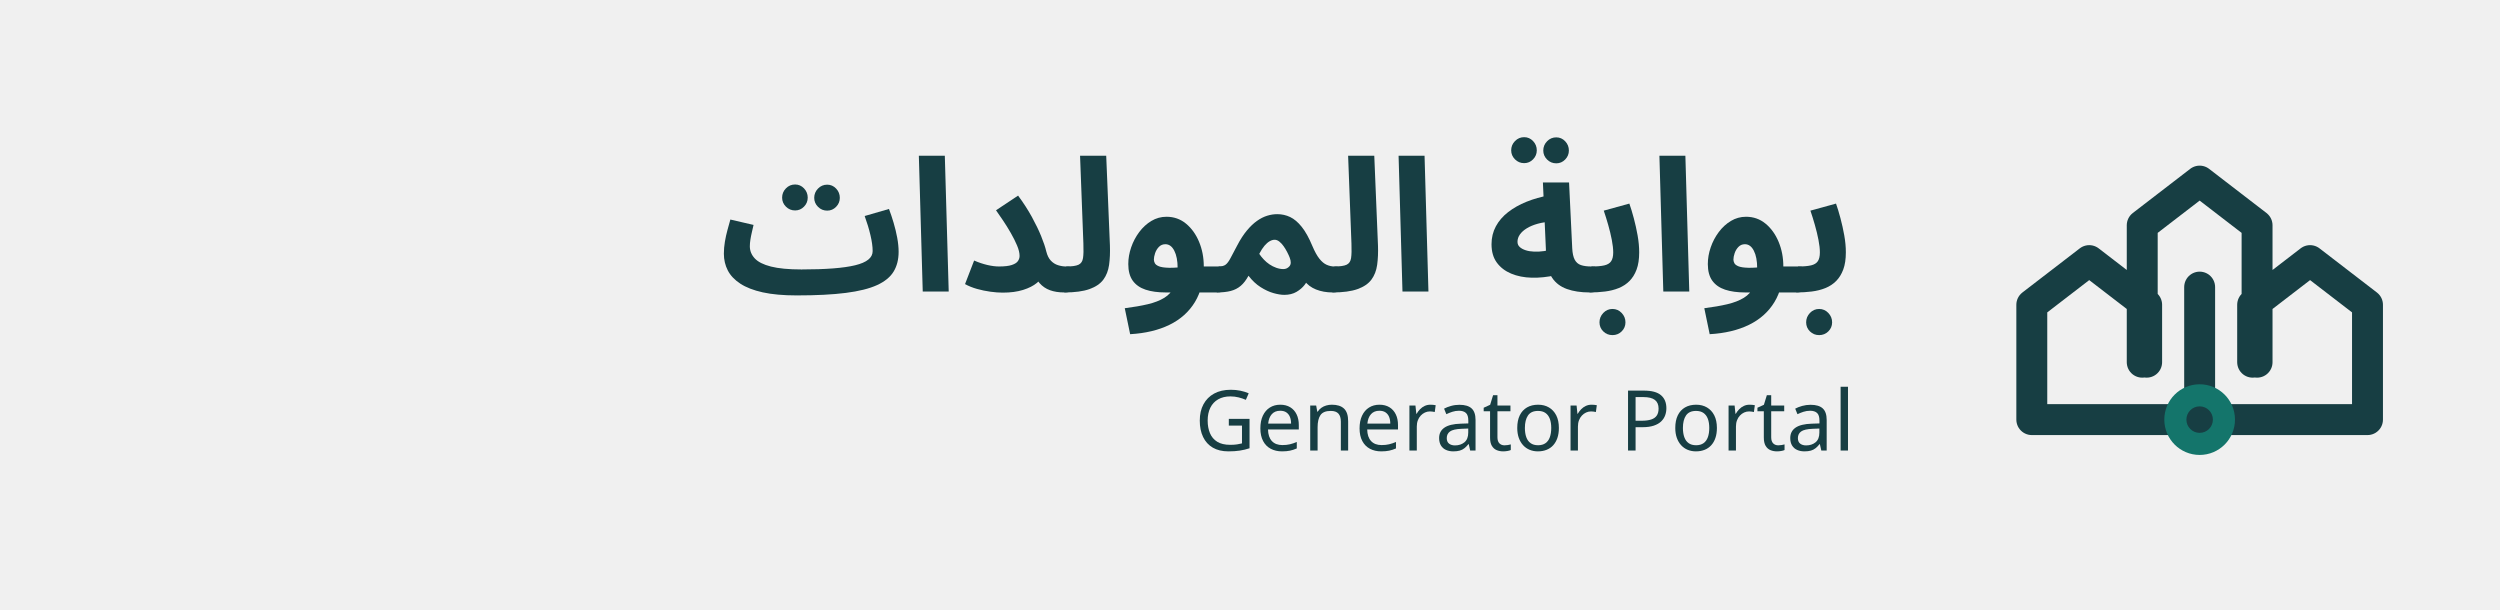
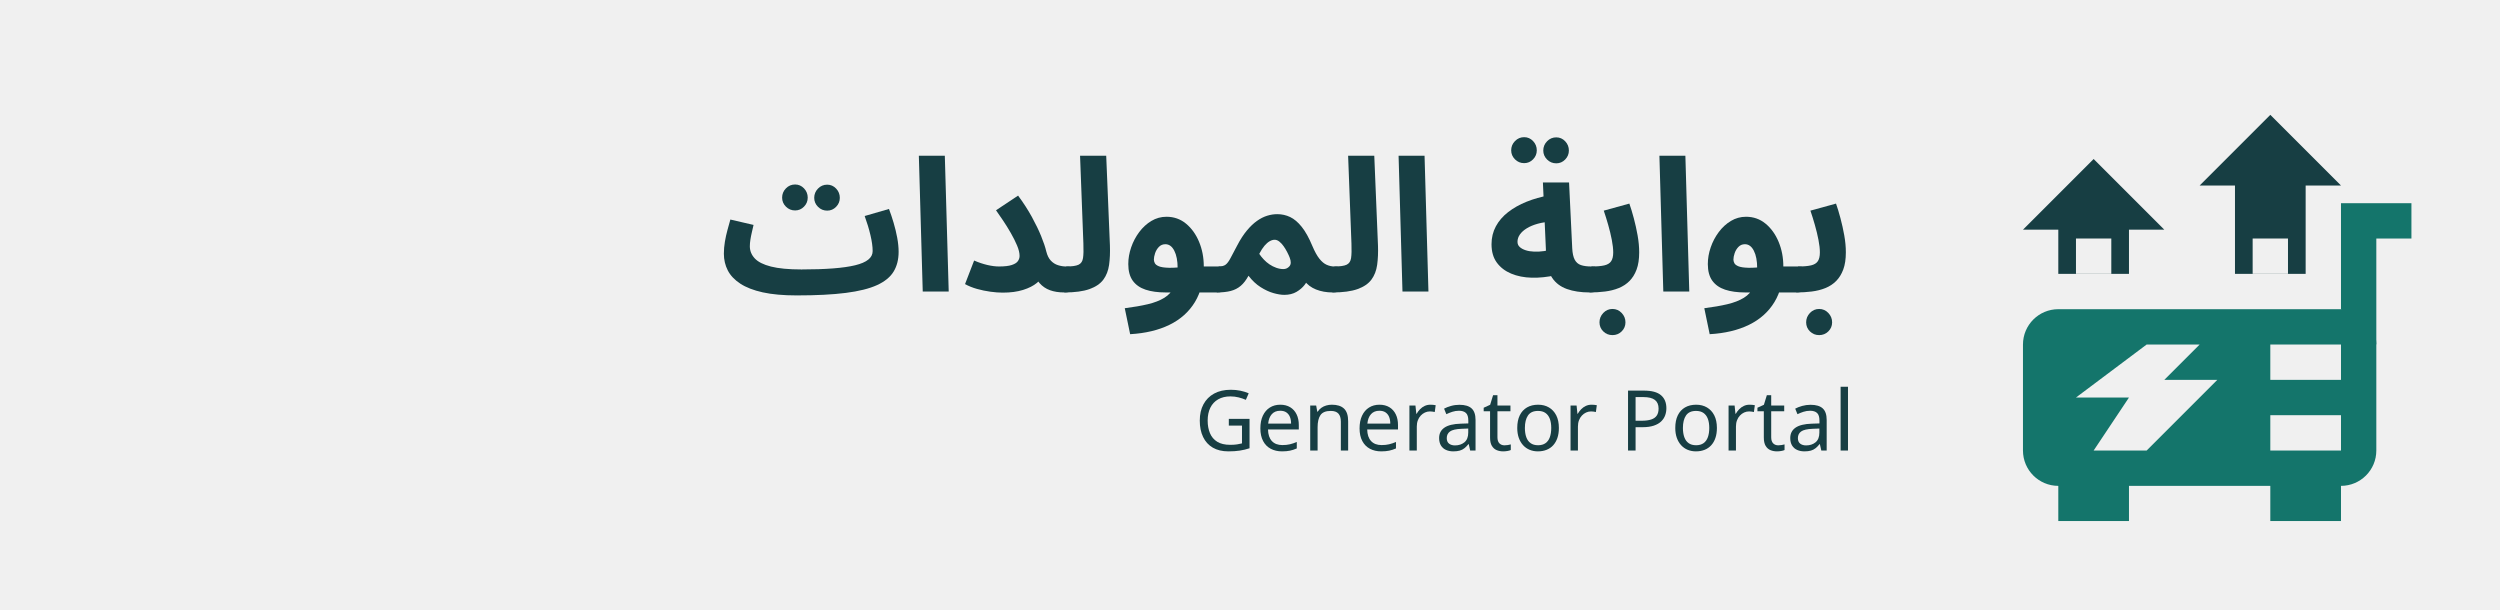
<svg xmlns="http://www.w3.org/2000/svg" width="566" height="138" viewBox="0 0 566 138" role="img" aria-labelledby="title">
  <g transform="translate(450 22)">
-     <g fill="none" stroke="#173E43" stroke-width="7" stroke-linecap="round" stroke-linejoin="round">
-       <path d="M10 73V47L23 37L36 47V60 M35 60V29L48 19L61 29V60 M60 60V47L73 37L86 47V73 M10 73H86 M48 43V73" />
+     <defs>
+       <mask id="houses">
+         <rect width="96" height="96" fill="white" />
+         <path d="M20 32H28V40H20Z M60 32H68V40H60Z" fill="black" />
+       </mask>
+       <mask id="engine">
+         <rect width="96" height="96" fill="white" />
+         <path d="M36 56H48L40 64H52L36 80H24L32 68H20Z" fill="black" />
+         <path d="M64 56H80V64H64Z M64 72H80V80H64Z" fill="black" />
+       </mask>
+     </defs>
+     <path fill="#173E43" mask="url(#houses)" d="M8 30L24 14L40 30H32V40H16V30Z M48 20L64 4L80 20H72V40H56V20Z" />
+     <g fill="#14756B" mask="url(#engine)">
+       <path d="M80 48V24H96V32H88V56Z" />
+       <rect x="8" y="48" width="80" height="40" rx="8" />
+       <path d="M16 84H32V96H16Z M64 84H80V96H64Z" />
    </g>
-     <circle cx="48" cy="73" r="8" fill="#14756B" />
-     <circle cx="48" cy="73" r="3" fill="#173E43" />
  </g>
  <g transform="translate(162.54 66)">
    <g fill="#173E43" aria-hidden="true">
      <path transform="translate(13.356 4.452) scale(0.042 -0.042)" d="M271 542Q242 542 221.5 562.5Q201 583 201 611Q201 640 221.5 661.0Q242 682 271 682Q299 682 319.0 661.0Q339 640 339 611Q339 583 319.0 562.5Q299 542 271 542ZM98 543Q69 543 48.5 563.5Q28 584 28 612Q28 641 48.5 662.0Q69 683 98 683Q126 683 146.0 662.0Q166 641 166 612Q166 584 146.0 563.5Q126 543 98 543Z" />
      <path transform="translate(0 0) scale(0.042 -0.042)" d="M425 -21 451 119Q548 119 620.0 124.5Q692 130 739.5 141.5Q787 153 810.5 172.0Q834 191 834 218Q834 254 822.0 304.5Q810 355 791 407L922 445Q935 411 947.0 370.5Q959 330 966.5 289.5Q974 249 974 214Q974 152 947.0 107.5Q920 63 857.5 34.5Q795 6 689.0 -7.5Q583 -21 425 -21ZM424 -21Q316 -21 241.5 -4.5Q167 12 120.5 42.5Q74 73 53.0 114.0Q32 155 32 204Q32 236 37.5 268.5Q43 301 51.5 332.0Q60 363 67 388L192 359Q188 341 183.0 320.0Q178 299 175.0 279.5Q172 260 172 244Q172 207 198.5 178.5Q225 150 286.0 134.5Q347 119 450 119L470 11Z" />
      <path transform="translate(43.008 0) scale(0.042 -0.042)" d="M80 0 59 732H199L220 0Z" />
      <path transform="translate(54.474 0) scale(0.042 -0.042)" d="M218 135Q263 135 287.0 143.0Q311 151 320.0 164.0Q329 177 329 192Q329 216 315.5 248.0Q302 280 282.0 315.0Q262 350 240.5 382.0Q219 414 202 438L321 517Q364 459 395.0 402.5Q426 346 445.5 298.0Q465 250 473 216Q481 184 497.5 166.5Q514 149 536.0 142.0Q558 135 580 135Q618 135 634.5 115.5Q651 96 651 67Q651 36 630.5 15.5Q610 -5 570 -5Q526 -5 493.0 7.0Q460 19 437.0 45.0Q414 71 398 111L459 98Q451 70 422.5 46.5Q394 23 347.5 8.5Q301 -6 238 -6Q208 -6 171.5 -1.0Q135 4 99.5 14.0Q64 24 35 40L84 167Q121 151 155.5 143.0Q190 135 218 135Z" />
      <path transform="translate(78.456 0) scale(0.042 -0.042)" d="M0 -5 10 135Q56 135 76.0 144.5Q96 154 100.0 180.5Q104 207 102 258L84 732H225L245 248Q247 190 240.5 143.5Q234 97 209.5 64.0Q185 31 134.5 13.0Q84 -5 0 -5Z" />
      <path transform="translate(90.93 0) scale(0.042 -0.042)" d="M57 -230 28 -90Q99 -81 152.0 -68.5Q205 -56 241.0 -34.0Q277 -12 295.0 26.5Q313 65 313 126Q313 185 295.0 220.0Q277 255 247 255Q226 255 212.0 240.5Q198 226 191.5 206.5Q185 187 185 172Q185 163 190.0 153.0Q195 143 212.0 136.0Q229 129 265.5 128.0Q302 127 365 135H533Q571 135 587.5 115.5Q604 96 604 67Q604 36 583.0 15.5Q562 -5 523 -5H248Q185 -5 140.0 10.0Q95 25 71.0 58.5Q47 92 47 148Q47 193 62.5 238.0Q78 283 106.0 320.5Q134 358 171.5 380.5Q209 403 253 403Q313 403 358.0 366.0Q403 329 428.5 268.0Q454 207 454 135Q454 22 406.0 -57.0Q358 -136 269.0 -179.5Q180 -223 57 -230Z" />
      <path transform="translate(112.938 0) scale(0.042 -0.042)" d="M0 -5 10 135Q35 135 48.0 145.0Q61 155 74.0 180.0Q87 205 110 248Q135 296 162.0 328.5Q189 361 216.5 380.5Q244 400 271.5 408.5Q299 417 326 417Q363 417 395.5 401.5Q428 386 458.0 348.5Q488 311 515 246Q534 201 553.0 177.0Q572 153 592.5 144.0Q613 135 634 135Q672 135 688.0 115.5Q704 96 704 67Q704 36 683.0 15.5Q662 -5 624 -5Q575 -5 535.0 11.0Q495 27 472 59L501 81Q492 60 474.5 37.0Q457 14 429.5 -2.0Q402 -18 364 -18Q339 -18 305.5 -8.5Q272 1 236.5 23.5Q201 46 171 85Q152 50 129.0 30.5Q106 11 75.0 3.0Q44 -5 0 -5ZM229 203Q239 188 253.0 173.0Q267 158 284.0 146.5Q301 135 320.5 128.0Q340 121 359 121Q379 121 392.0 136.5Q405 152 393 183Q388 196 379.5 212.5Q371 229 360.5 244.0Q350 259 337.5 269.0Q325 279 312 279Q299 279 285.0 271.0Q271 263 257.0 246.5Q243 230 229 203Z" />
      <path transform="translate(139.146 0) scale(0.042 -0.042)" d="M0 -5 10 135Q56 135 76.0 144.5Q96 154 100.0 180.5Q104 207 102 258L84 732H225L245 248Q247 190 240.5 143.5Q234 97 209.5 64.0Q185 31 134.5 13.0Q84 -5 0 -5Z" />
      <path transform="translate(151.62 0) scale(0.042 -0.042)" d="M80 0 59 732H199L220 0Z" />
      <path transform="translate(163.086 0) scale(0.042 -0.042)" d="" />
      <path transform="translate(178.416 -6.258) scale(0.042 -0.042)" d="M271 542Q242 542 221.5 562.5Q201 583 201 611Q201 640 221.5 661.0Q242 682 271 682Q299 682 319.0 661.0Q339 640 339 611Q339 583 319.0 562.5Q299 542 271 542ZM98 543Q69 543 48.5 563.5Q28 584 28 612Q28 641 48.5 662.0Q69 683 98 683Q126 683 146.0 662.0Q166 641 166 612Q166 584 146.0 563.5Q126 543 98 543Z" />
      <path transform="translate(174.006 0) scale(0.042 -0.042)" d="M556 -5Q485 -5 433.5 13.5Q382 32 354.0 73.5Q326 115 322 185L304 588H445L462 234Q464 193 475.5 171.5Q487 150 509.0 142.5Q531 135 566 135Q604 135 620.0 115.5Q636 96 636 67Q636 36 615.5 15.5Q595 -5 556 -5ZM373 88Q306 73 244.0 74.5Q182 76 133.0 96.5Q84 117 55.5 156.0Q27 195 27 255Q27 308 50.5 351.5Q74 395 116.5 428.0Q159 461 216.0 484.0Q273 507 340 519L354 377Q311 375 276.5 365.5Q242 356 217.5 341.0Q193 326 180.0 307.5Q167 289 167 268Q167 251 179.0 240.0Q191 229 211.0 222.5Q231 216 257.0 215.0Q283 214 310.5 218.0Q338 222 365 231Z" />
      <path transform="translate(198.492 0.084) scale(0.042 -0.042)" d="M96 -233Q67 -233 46.5 -213.0Q26 -193 26 -164Q26 -135 46.5 -113.5Q67 -92 96 -92Q125 -92 145.5 -113.5Q166 -135 166 -164Q166 -193 145.5 -213.0Q125 -233 96 -233Z" />
      <path transform="translate(197.358 0) scale(0.042 -0.042)" d="M0 -5 10 135Q54 135 79.5 141.0Q105 147 116.0 163.5Q127 180 127 211Q127 239 119.5 278.0Q112 317 100.0 359.0Q88 401 76 436L214 474Q226 440 238.0 395.0Q250 350 258.5 302.5Q267 255 267 211Q267 156 253.0 118.5Q239 81 214.5 56.5Q190 32 156.5 18.5Q123 5 83.0 0.0Q43 -5 0 -5Z" />
      <path transform="translate(210.672 0) scale(0.042 -0.042)" d="M80 0 59 732H199L220 0Z" />
      <path transform="translate(222.138 0) scale(0.042 -0.042)" d="M57 -230 28 -90Q99 -81 152.0 -68.5Q205 -56 241.0 -34.0Q277 -12 295.0 26.5Q313 65 313 126Q313 185 295.0 220.0Q277 255 247 255Q226 255 212.0 240.5Q198 226 191.5 206.5Q185 187 185 172Q185 163 190.0 153.0Q195 143 212.0 136.0Q229 129 265.5 128.0Q302 127 365 135H533Q571 135 587.5 115.5Q604 96 604 67Q604 36 583.0 15.5Q562 -5 523 -5H248Q185 -5 140.0 10.0Q95 25 71.0 58.5Q47 92 47 148Q47 193 62.5 238.0Q78 283 106.0 320.5Q134 358 171.5 380.5Q209 403 253 403Q313 403 358.0 366.0Q403 329 428.5 268.0Q454 207 454 135Q454 22 406.0 -57.0Q358 -136 269.0 -179.5Q180 -223 57 -230Z" />
      <path transform="translate(245.28 0.084) scale(0.042 -0.042)" d="M96 -233Q67 -233 46.5 -213.0Q26 -193 26 -164Q26 -135 46.5 -113.5Q67 -92 96 -92Q125 -92 145.5 -113.5Q166 -135 166 -164Q166 -193 145.5 -213.0Q125 -233 96 -233Z" />
      <path transform="translate(244.146 0) scale(0.042 -0.042)" d="M0 -5 10 135Q54 135 79.5 141.0Q105 147 116.0 163.5Q127 180 127 211Q127 239 119.5 278.0Q112 317 100.0 359.0Q88 401 76 436L214 474Q226 440 238.0 395.0Q250 350 258.5 302.5Q267 255 267 211Q267 156 253.0 118.5Q239 81 214.5 56.5Q190 32 156.5 18.5Q123 5 83.0 0.0Q43 -5 0 -5Z" />
    </g>
  </g>
  <g transform="translate(270.47 102)">
    <g fill="#173E43" aria-hidden="true">
      <path transform="translate(0 0) scale(0.019 -0.019)" d="M407 377H654V27Q596 8 537.0 -1.0Q478 -10 403 -10Q292 -10 216.0 34.5Q140 79 100.5 161.5Q61 244 61 357Q61 469 105.0 551.0Q149 633 231.5 678.5Q314 724 431 724Q491 724 544.5 713.0Q598 702 644 682L610 604Q572 621 524.5 633.0Q477 645 426 645Q341 645 280.0 610.0Q219 575 187.0 510.5Q155 446 155 357Q155 272 182.5 206.5Q210 141 269.0 104.5Q328 68 424 68Q471 68 504.0 73.0Q537 78 564 85V297H407Z" />
      <path transform="translate(13.832 0) scale(0.019 -0.019)" d="M292 546Q361 546 410.5 516.0Q460 486 486.5 431.5Q513 377 513 304V251H146Q148 160 192.5 112.5Q237 65 317 65Q368 65 407.5 74.5Q447 84 489 102V25Q448 7 408.0 -1.5Q368 -10 313 -10Q237 -10 178.5 21.0Q120 52 87.5 113.5Q55 175 55 264Q55 352 84.5 415.0Q114 478 167.5 512.0Q221 546 292 546ZM291 474Q228 474 191.5 433.5Q155 393 148 321H421Q421 367 407.0 401.0Q393 435 364.5 454.5Q336 474 291 474Z" />
      <path transform="translate(24.548 0) scale(0.019 -0.019)" d="M343 546Q439 546 488.0 499.5Q537 453 537 349V0H450V343Q450 408 421.0 440.0Q392 472 330 472Q241 472 207.0 422.0Q173 372 173 278V0H85V536H156L169 463H174Q192 491 218.5 509.5Q245 528 277.0 537.0Q309 546 343 546Z" />
      <path transform="translate(36.29 0) scale(0.019 -0.019)" d="M292 546Q361 546 410.5 516.0Q460 486 486.5 431.5Q513 377 513 304V251H146Q148 160 192.5 112.5Q237 65 317 65Q368 65 407.5 74.5Q447 84 489 102V25Q448 7 408.0 -1.5Q368 -10 313 -10Q237 -10 178.5 21.0Q120 52 87.5 113.5Q55 175 55 264Q55 352 84.5 415.0Q114 478 167.5 512.0Q221 546 292 546ZM291 474Q228 474 191.5 433.5Q155 393 148 321H421Q421 367 407.0 401.0Q393 435 364.5 454.5Q336 474 291 474Z" />
      <path transform="translate(47.006 0) scale(0.019 -0.019)" d="M335 546Q350 546 367.5 544.5Q385 543 398 540L387 459Q374 462 358.5 464.0Q343 466 329 466Q298 466 270.0 453.0Q242 440 220.0 416.5Q198 393 185.5 360.0Q173 327 173 286V0H85V536H157L167 438H171Q188 468 212.0 492.5Q236 517 267.0 531.5Q298 546 335 546Z" />
      <path transform="translate(54.473 0) scale(0.019 -0.019)" d="M288 545Q386 545 433.0 502.0Q480 459 480 365V0H416L399 76H395Q372 47 347.5 27.5Q323 8 291.5 -1.0Q260 -10 215 -10Q167 -10 128.5 7.0Q90 24 68.0 59.5Q46 95 46 149Q46 229 109.0 272.5Q172 316 303 320L394 323V355Q394 422 365.0 448.0Q336 474 283 474Q241 474 203.0 461.5Q165 449 132 433L105 499Q140 518 188.0 531.5Q236 545 288 545ZM314 259Q214 255 175.5 227.0Q137 199 137 148Q137 103 164.5 82.0Q192 61 235 61Q303 61 348.0 98.5Q393 136 393 214V262Z" />
      <path transform="translate(65.132 0) scale(0.019 -0.019)" d="M264 62Q284 62 305.0 65.5Q326 69 339 73V6Q325 -1 299.0 -5.5Q273 -10 249 -10Q207 -10 171.5 4.5Q136 19 114.0 55.0Q92 91 92 156V468H16V510L93 545L128 659H180V536H335V468H180V158Q180 109 203.5 85.5Q227 62 264 62Z" />
      <path transform="translate(71.991 0) scale(0.019 -0.019)" d="M551 269Q551 202 533.5 150.5Q516 99 483.5 63.0Q451 27 404.5 8.5Q358 -10 301 -10Q248 -10 203.0 8.5Q158 27 125.0 63.0Q92 99 73.5 150.5Q55 202 55 269Q55 358 85.0 419.5Q115 481 171.0 513.5Q227 546 304 546Q377 546 432.5 513.5Q488 481 519.5 419.5Q551 358 551 269ZM146 269Q146 206 162.5 159.5Q179 113 214.0 88.0Q249 63 303 63Q357 63 392.0 88.0Q427 113 443.5 159.5Q460 206 460 269Q460 333 443.0 378.0Q426 423 391.5 447.5Q357 472 302 472Q220 472 183.0 418.0Q146 364 146 269Z" />
      <path transform="translate(83.486 0) scale(0.019 -0.019)" d="M335 546Q350 546 367.5 544.5Q385 543 398 540L387 459Q374 462 358.5 464.0Q343 466 329 466Q298 466 270.0 453.0Q242 440 220.0 416.5Q198 393 185.5 360.0Q173 327 173 286V0H85V536H157L167 438H171Q188 468 212.0 492.5Q236 517 267.0 531.5Q298 546 335 546Z" />
      <path transform="translate(91.333 0) scale(0.019 -0.019)" d="" />
      <path transform="translate(96.273 0) scale(0.019 -0.019)" d="M286 714Q426 714 490.0 659.0Q554 604 554 504Q554 460 539.5 419.5Q525 379 492.0 347.0Q459 315 404.0 296.5Q349 278 269 278H187V0H97V714ZM278 637H187V355H259Q327 355 372.0 369.5Q417 384 439.0 416.0Q461 448 461 500Q461 569 417.0 603.0Q373 637 278 637Z" />
      <path transform="translate(107.768 0) scale(0.019 -0.019)" d="M551 269Q551 202 533.5 150.5Q516 99 483.5 63.0Q451 27 404.5 8.5Q358 -10 301 -10Q248 -10 203.0 8.5Q158 27 125.0 63.0Q92 99 73.5 150.5Q55 202 55 269Q55 358 85.0 419.5Q115 481 171.0 513.5Q227 546 304 546Q377 546 432.5 513.5Q488 481 519.5 419.5Q551 358 551 269ZM146 269Q146 206 162.5 159.5Q179 113 214.0 88.0Q249 63 303 63Q357 63 392.0 88.0Q427 113 443.5 159.5Q460 206 460 269Q460 333 443.0 378.0Q426 423 391.5 447.5Q357 472 302 472Q220 472 183.0 418.0Q146 364 146 269Z" />
      <path transform="translate(119.263 0) scale(0.019 -0.019)" d="M335 546Q350 546 367.5 544.5Q385 543 398 540L387 459Q374 462 358.5 464.0Q343 466 329 466Q298 466 270.0 453.0Q242 440 220.0 416.5Q198 393 185.5 360.0Q173 327 173 286V0H85V536H157L167 438H171Q188 468 212.0 492.5Q236 517 267.0 531.5Q298 546 335 546Z" />
      <path transform="translate(127.11 0) scale(0.019 -0.019)" d="M264 62Q284 62 305.0 65.5Q326 69 339 73V6Q325 -1 299.0 -5.5Q273 -10 249 -10Q207 -10 171.5 4.5Q136 19 114.0 55.0Q92 91 92 156V468H16V510L93 545L128 659H180V536H335V468H180V158Q180 109 203.5 85.5Q227 62 264 62Z" />
      <path transform="translate(133.969 0) scale(0.019 -0.019)" d="M288 545Q386 545 433.0 502.0Q480 459 480 365V0H416L399 76H395Q372 47 347.5 27.5Q323 8 291.5 -1.0Q260 -10 215 -10Q167 -10 128.5 7.0Q90 24 68.0 59.5Q46 95 46 149Q46 229 109.0 272.5Q172 316 303 320L394 323V355Q394 422 365.0 448.0Q336 474 283 474Q241 474 203.0 461.5Q165 449 132 433L105 499Q140 518 188.0 531.5Q236 545 288 545ZM314 259Q214 255 175.5 227.0Q137 199 137 148Q137 103 164.5 82.0Q192 61 235 61Q303 61 348.0 98.5Q393 136 393 214V262Z" />
      <path transform="translate(144.628 0) scale(0.019 -0.019)" d="M173 0H85V760H173Z" />
    </g>
  </g>
</svg>
